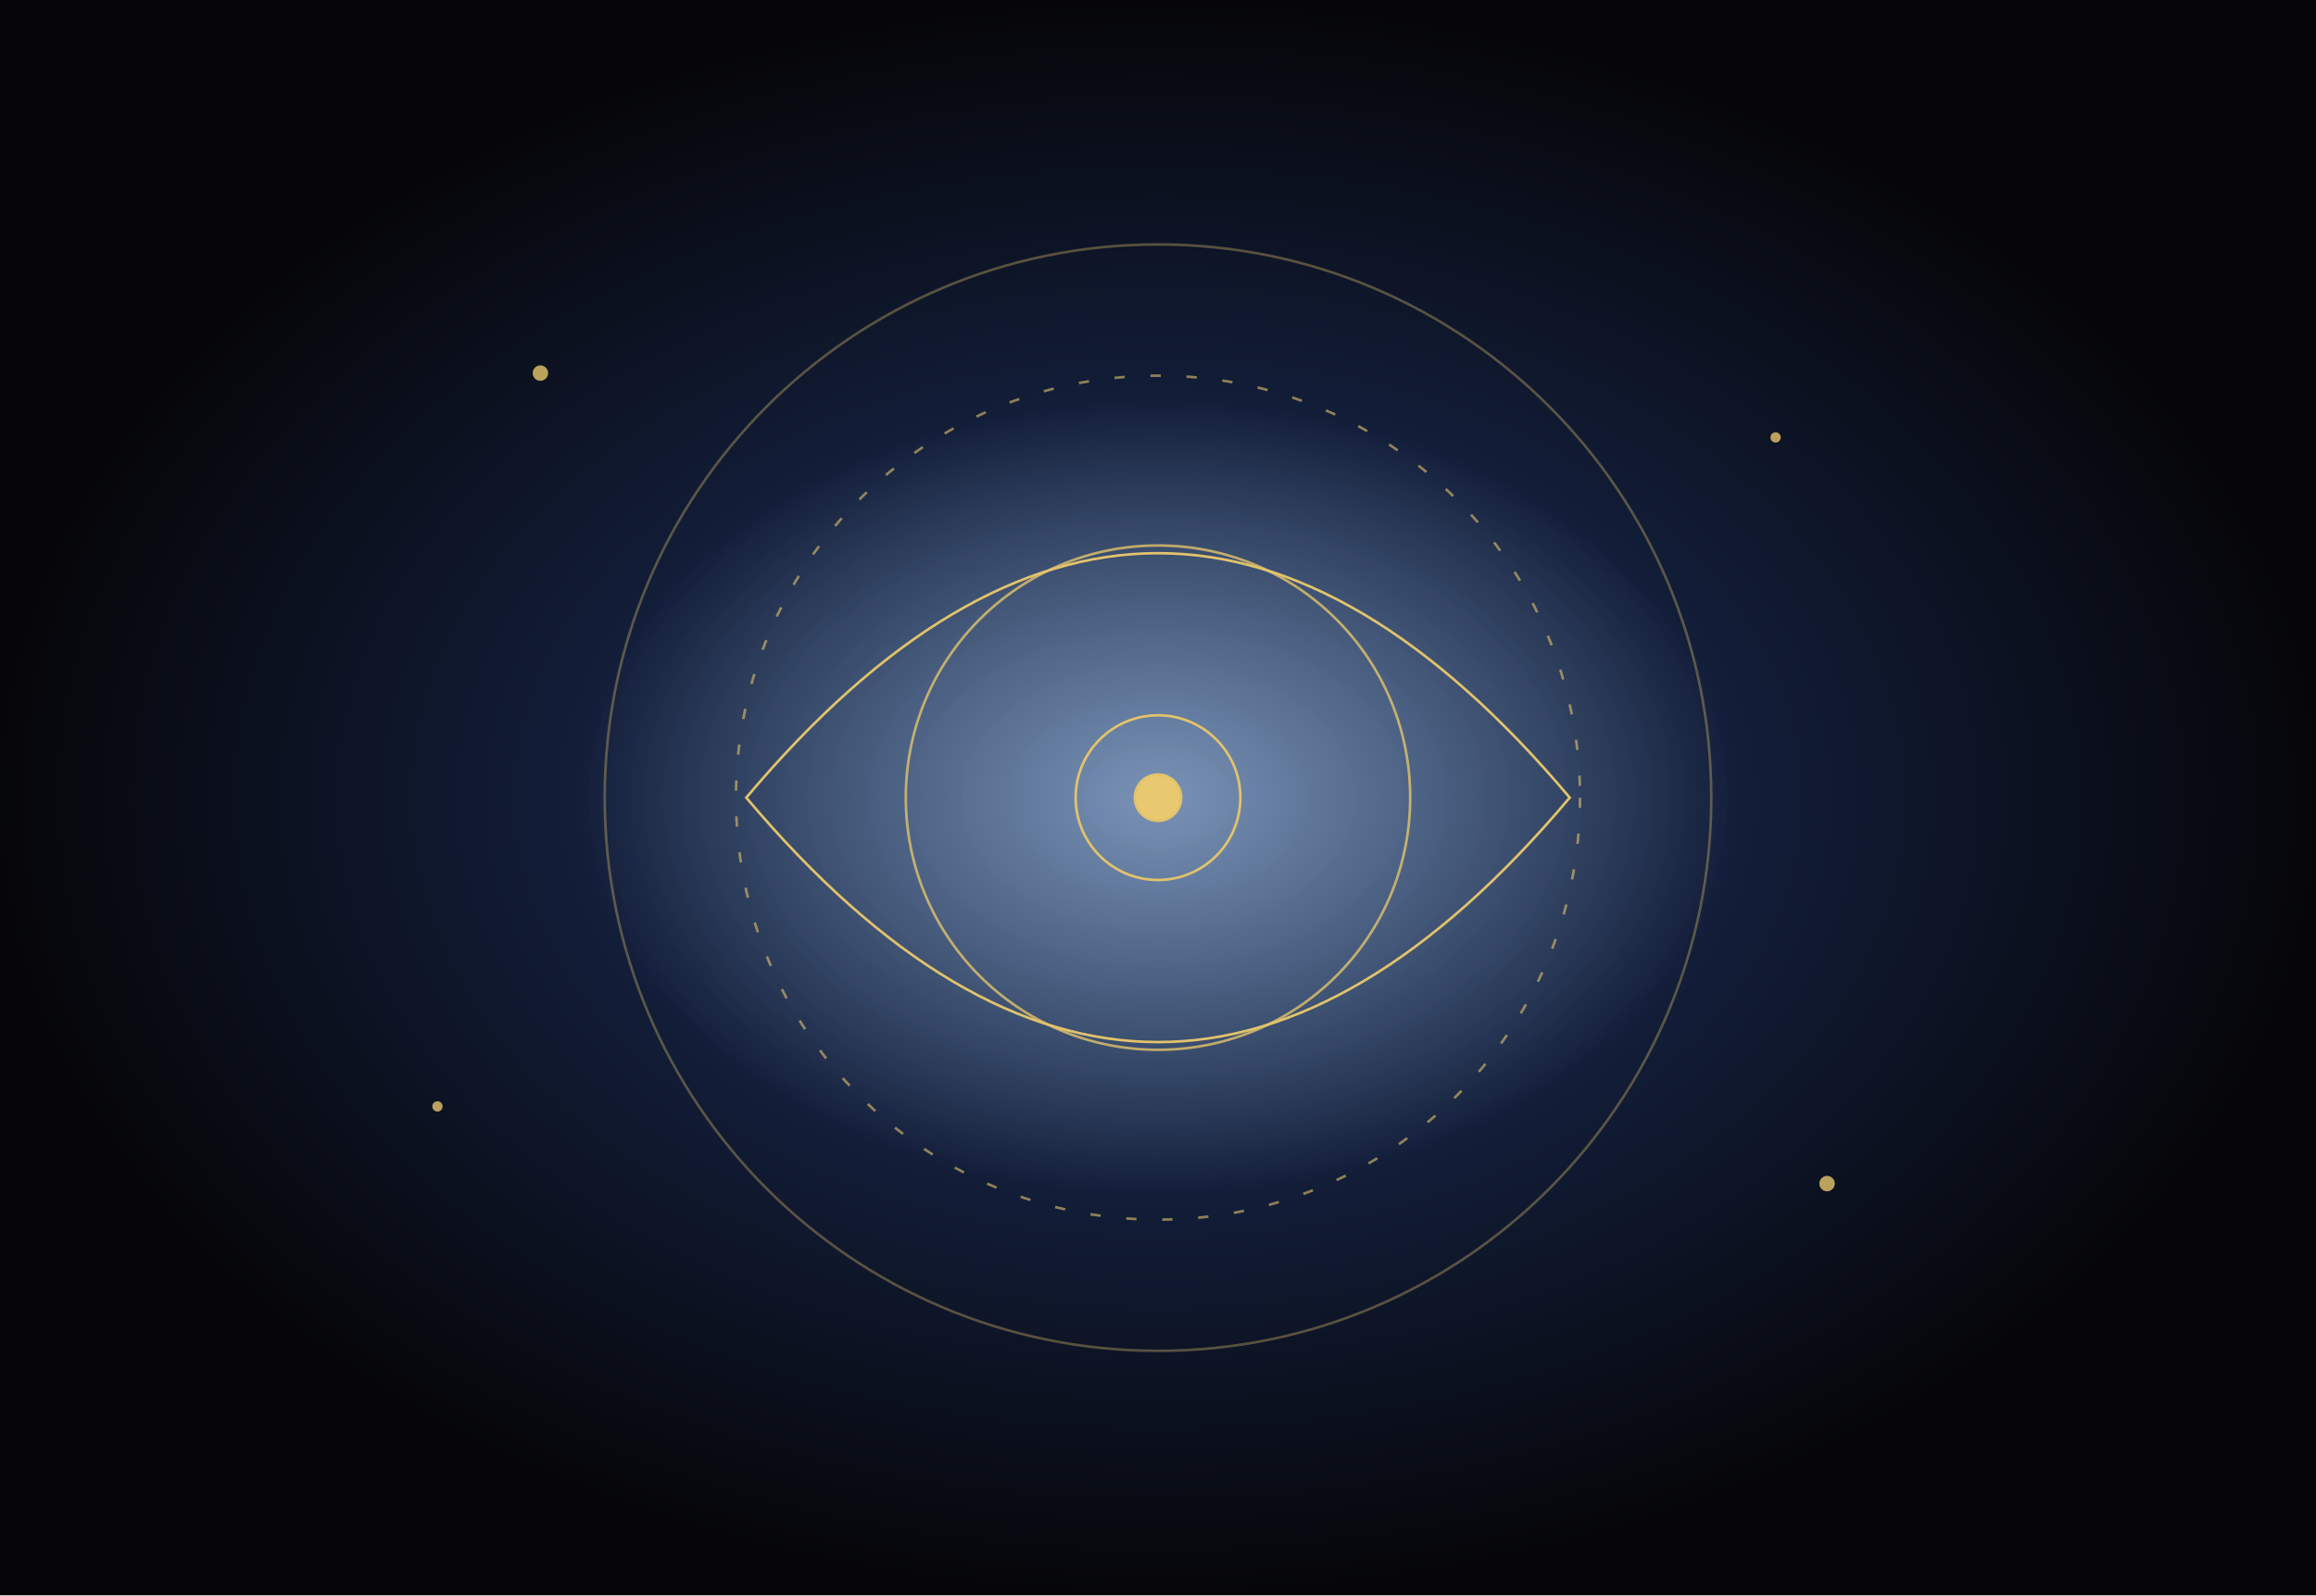
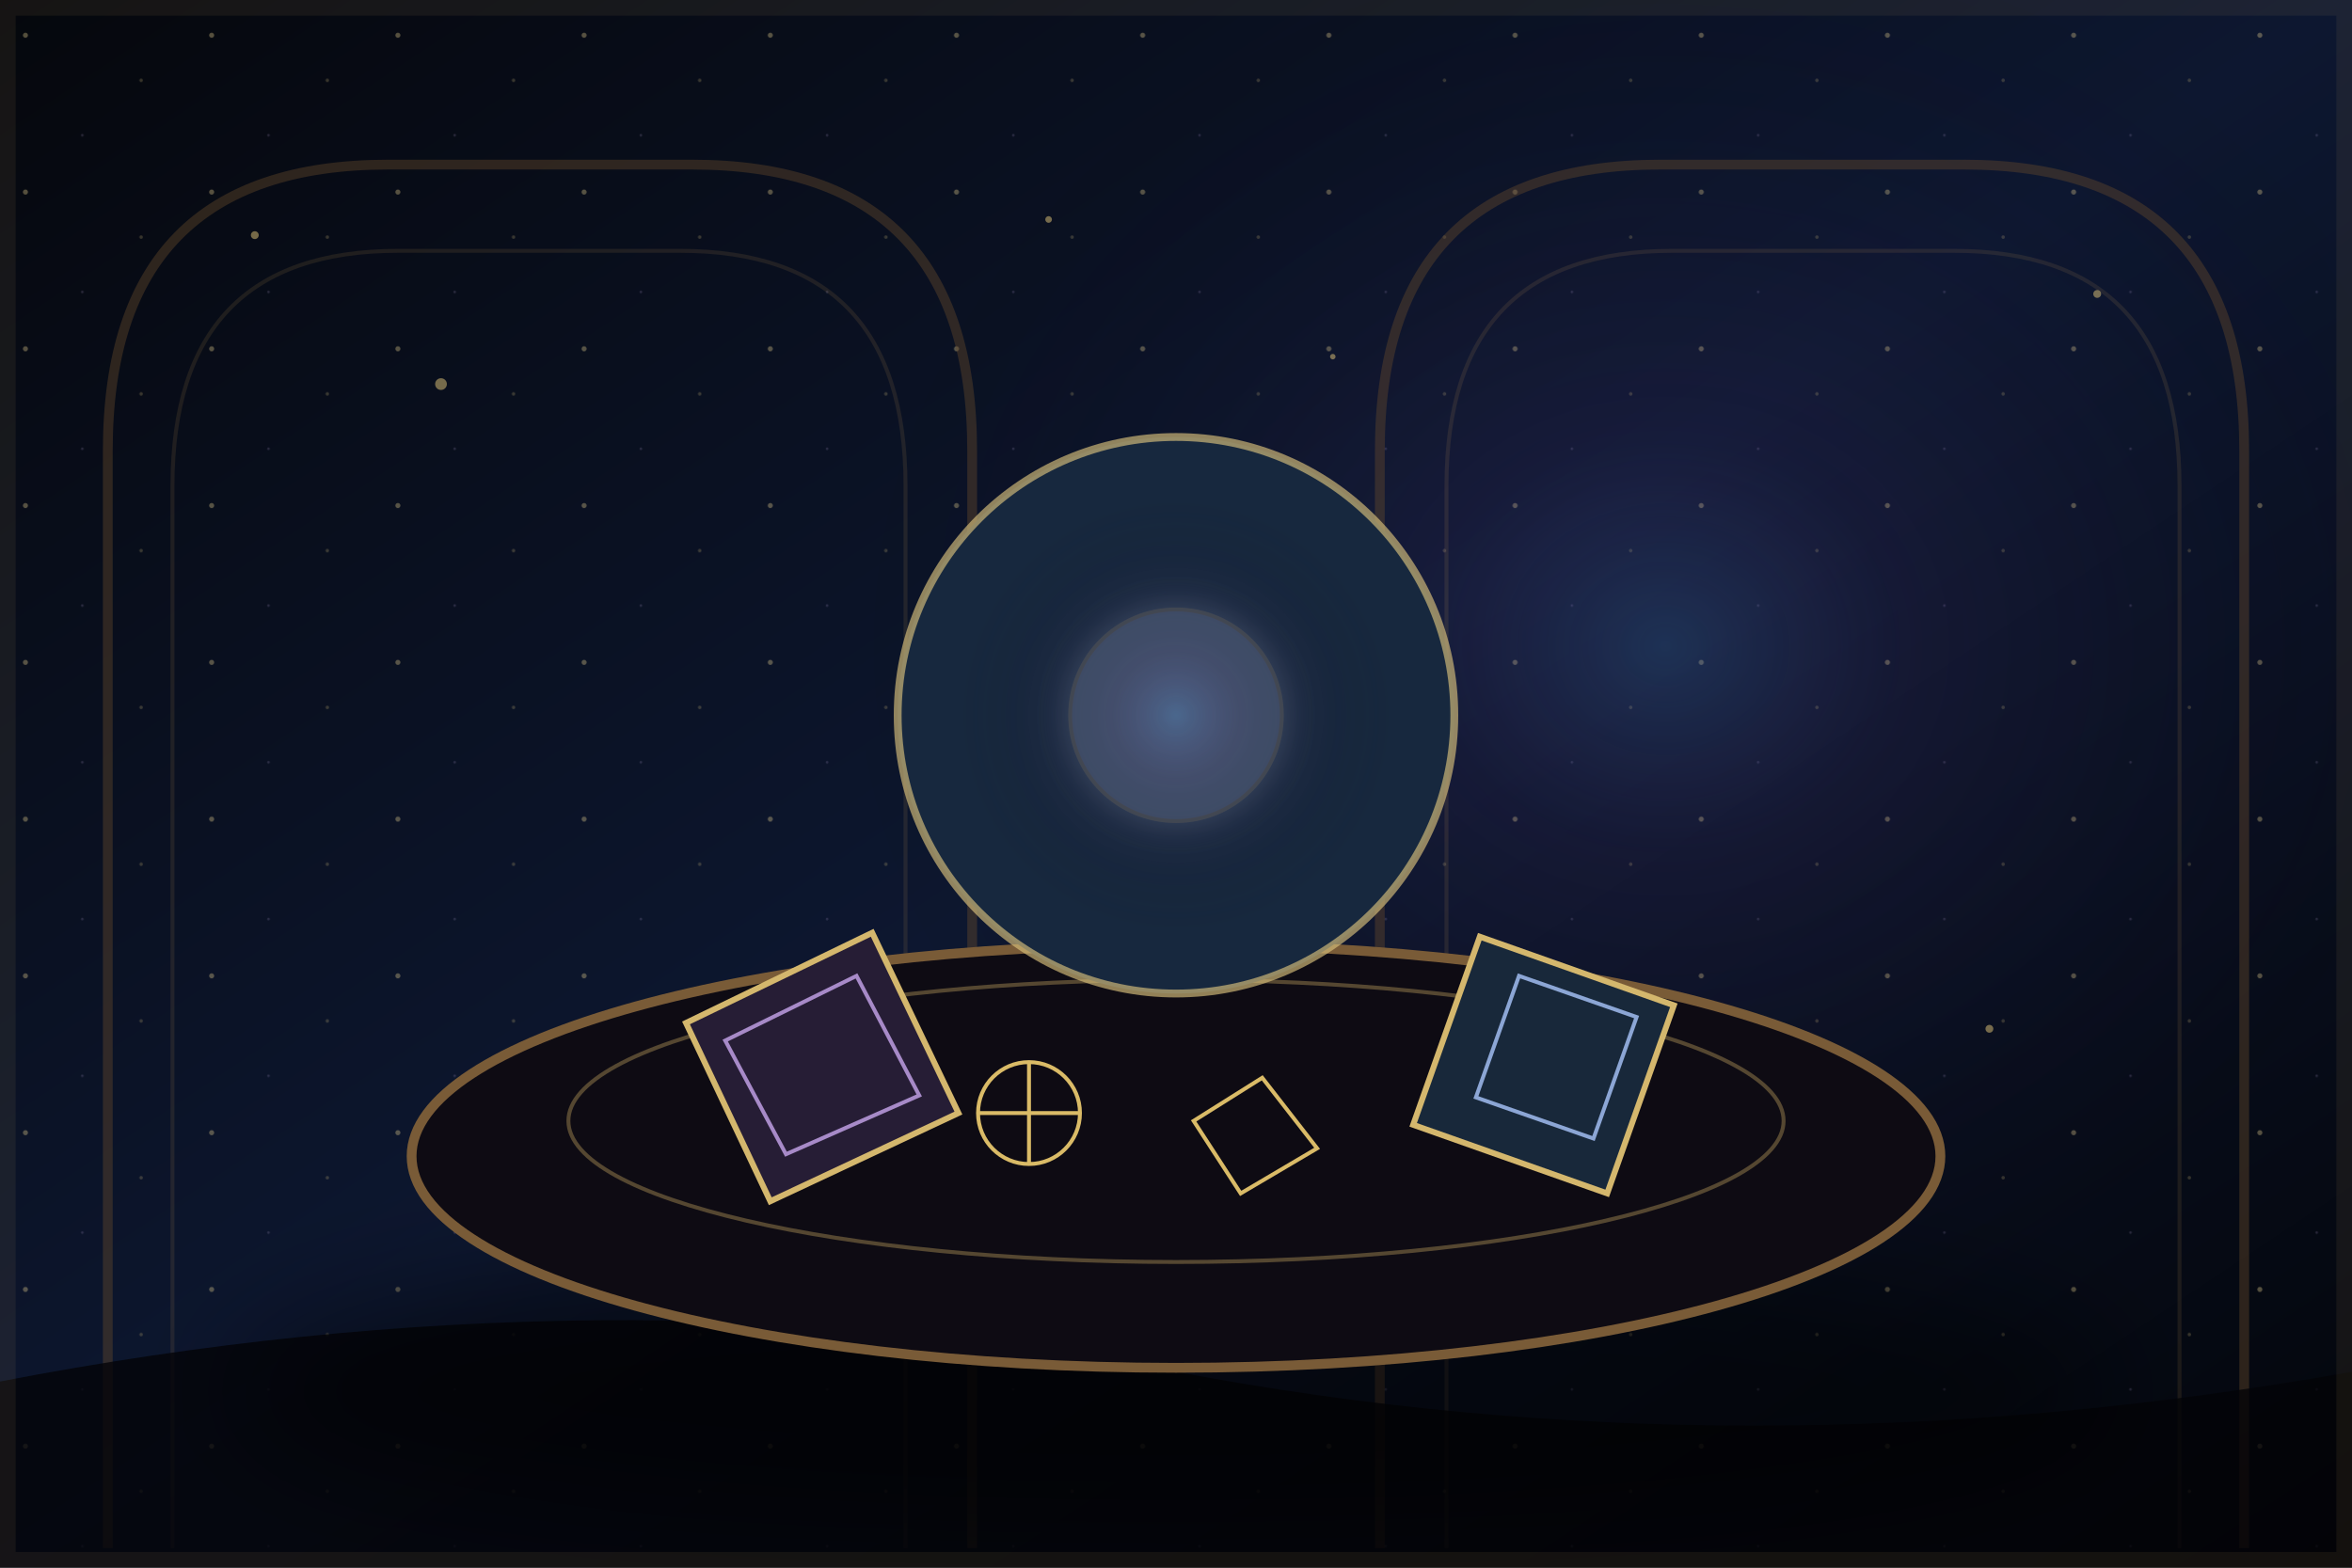
- <svg xmlns="http://www.w3.org/2000/svg" viewBox="0 0 900 620">
+ <svg xmlns="http://www.w3.org/2000/svg" viewBox="0 0 1200 800">
  <defs>
-     <radialGradient id="g">
-       <stop stop-color="#274f87" stop-opacity=".62" />
-       <stop offset=".5" stop-color="#121d38" />
-       <stop offset="1" stop-color="#060609" />
+     <linearGradient id="divinationbg" x1="0" y1="0" x2="1" y2="1">
+       <stop stop-color="#05070c" />
+       <stop offset=".5" stop-color="#0d1730" />
+       <stop offset="1" stop-color="#03050a" />
+     </linearGradient>
+     <radialGradient id="divinationhalo">
+       <stop stop-color="#416ca8" stop-opacity=".72" />
+       <stop offset=".28" stop-color="#553c83" stop-opacity=".28" />
+       <stop offset="1" stop-color="#000" stop-opacity="0" />
    </radialGradient>
+     <linearGradient id="divinationgold" x1="0" y1="0" x2="1" y2="1">
+       <stop stop-color="#f4dfa1" />
+       <stop offset=".45" stop-color="#c79a4d" />
+       <stop offset="1" stop-color="#6d4920" />
+     </linearGradient>
+     <linearGradient id="divinationglass" x1="0" y1="0" x2="0" y2="1">
+       <stop stop-color="#dce8ff" stop-opacity=".26" />
+       <stop offset=".5" stop-color="#416ca8" stop-opacity=".09" />
+       <stop offset="1" stop-color="#04070b" stop-opacity=".38" />
+     </linearGradient>
+     <filter id="divinationglow" x="-80%" y="-80%" width="260%" height="260%">
+       <feGaussianBlur stdDeviation="10" result="b" />
+       <feMerge>
+         <feMergeNode in="b" />
+         <feMergeNode in="SourceGraphic" />
+       </feMerge>
+     </filter>
+     <filter id="divinationsoft" x="-40%" y="-40%" width="180%" height="180%">
+       <feGaussianBlur stdDeviation="28" />
+     </filter>
+     <pattern id="divinationstars" width="95" height="80" patternUnits="userSpaceOnUse">
+       <circle cx="13" cy="18" r="1.3" fill="#f1d994" opacity=".48" />
+       <circle cx="72" cy="41" r=".9" fill="#d7c17d" opacity=".32" />
+       <circle cx="42" cy="69" r=".7" fill="#bca8dc" opacity=".24" />
+     </pattern>
  </defs>
-   <rect width="900" height="620" fill="url(#g)" />
-   <g transform="translate(450 310)" fill="none" stroke="#e2c36c">
-     <circle r="215" opacity=".35" />
-     <circle r="164" stroke-dasharray="4 10" opacity=".6" />
-     <circle r="98" opacity=".8" />
-     <path d="M-160 0Q0-190 160 0Q0 190-160 0Z" />
-     <circle r="32" />
-     <circle r="9" fill="#e8c96f" />
+   <rect width="1200" height="800" fill="url(#divinationbg)" />
+   <rect width="1200" height="800" fill="url(#divinationstars)" opacity=".7" />
+   <ellipse cx="850" cy="330" rx="440" ry="380" fill="url(#divinationhalo)" opacity=".46" />
+   <path d="M55 790V230Q55 84 198 84h155q143 0 143 146v560M704 790V230Q704 84 847 84h155q143 0 143 146v560" fill="none" stroke="#6b4d2b" stroke-opacity=".4" stroke-width="5" />
+   <path d="M88 790V248q0-120 115-120h144q115 0 115 120v542M738 790V248q0-120 115-120h144q115 0 115 120v542" fill="none" stroke="#d2a65b" stroke-opacity=".12" stroke-width="2" />
+   <path d="M0 705Q310 645 600 700T1200 700V800H0Z" fill="#020307" opacity=".78" />
+   <ellipse cx="600" cy="710" rx="480" ry="78" fill="#000" opacity=".48" filter="url(#divinationsoft)" />
+   <g transform="translate(600 440)">
+     <ellipse cy="150" rx="390" ry="108" fill="#0e0b13" stroke="#795b37" stroke-width="5" />
+     <ellipse cy="132" rx="310" ry="72" fill="none" stroke="#e0bd6a" stroke-opacity=".34" stroke-width="2" />
+     <circle cy="-75" r="142" fill="#17283e" stroke="#d9c07b" stroke-opacity=".65" stroke-width="4" />
+     <circle cy="-75" r="112" fill="url(#divinationhalo)" opacity=".7" />
+     <circle cy="-75" r="54" fill="#d4e7ff" opacity=".18" stroke="#e9d49c" stroke-width="2" filter="url(#divinationglow)" />
+     <path d="M-250 82l95-46 44 92-96 45Z" fill="#261d35" stroke="#d4b76d" stroke-width="3" />
+     <path d="M-230 91  -163 58 -131 119 -199 149Z" fill="none" stroke="#a78ac8" stroke-width="2" />
+     <path d="M155 38l99 35-34 96-99-35Z" fill="#18283a" stroke="#d4b76d" stroke-width="3" />
+     <path d="M175 58l60 21-22 62-60-21Z" fill="none" stroke="#8ca6d5" stroke-width="2" />
+     <g fill="none" stroke="#dabb67" stroke-width="2">
+       <circle cx="-75" cy="128" r="26" />
+       <path d="M-75 102v52M-101 128h52" />
+       <path d="M44 110 72 146 33 169 9 132Z" />
+     </g>
  </g>
-   <g fill="#e7c66b" opacity=".8">
-     <circle cx="210" cy="145" r="3" />
-     <circle cx="690" cy="170" r="2" />
-     <circle cx="710" cy="460" r="3" />
-     <circle cx="170" cy="430" r="2" />
+   <g fill="#e4c879" opacity=".5">
+     <circle cx="130" cy="120" r="2" />
+     <circle cx="225" cy="196" r="3" />
+     <circle cx="1070" cy="150" r="2" />
+     <circle cx="1015" cy="525" r="2" />
+     <circle cx="535" cy="112" r="1.7" />
+     <circle cx="680" cy="182" r="1.4" />
  </g>
+   <path d="M0 0h1200v800H0Z" fill="none" stroke="#d7b065" stroke-opacity=".08" stroke-width="16" />
</svg>
